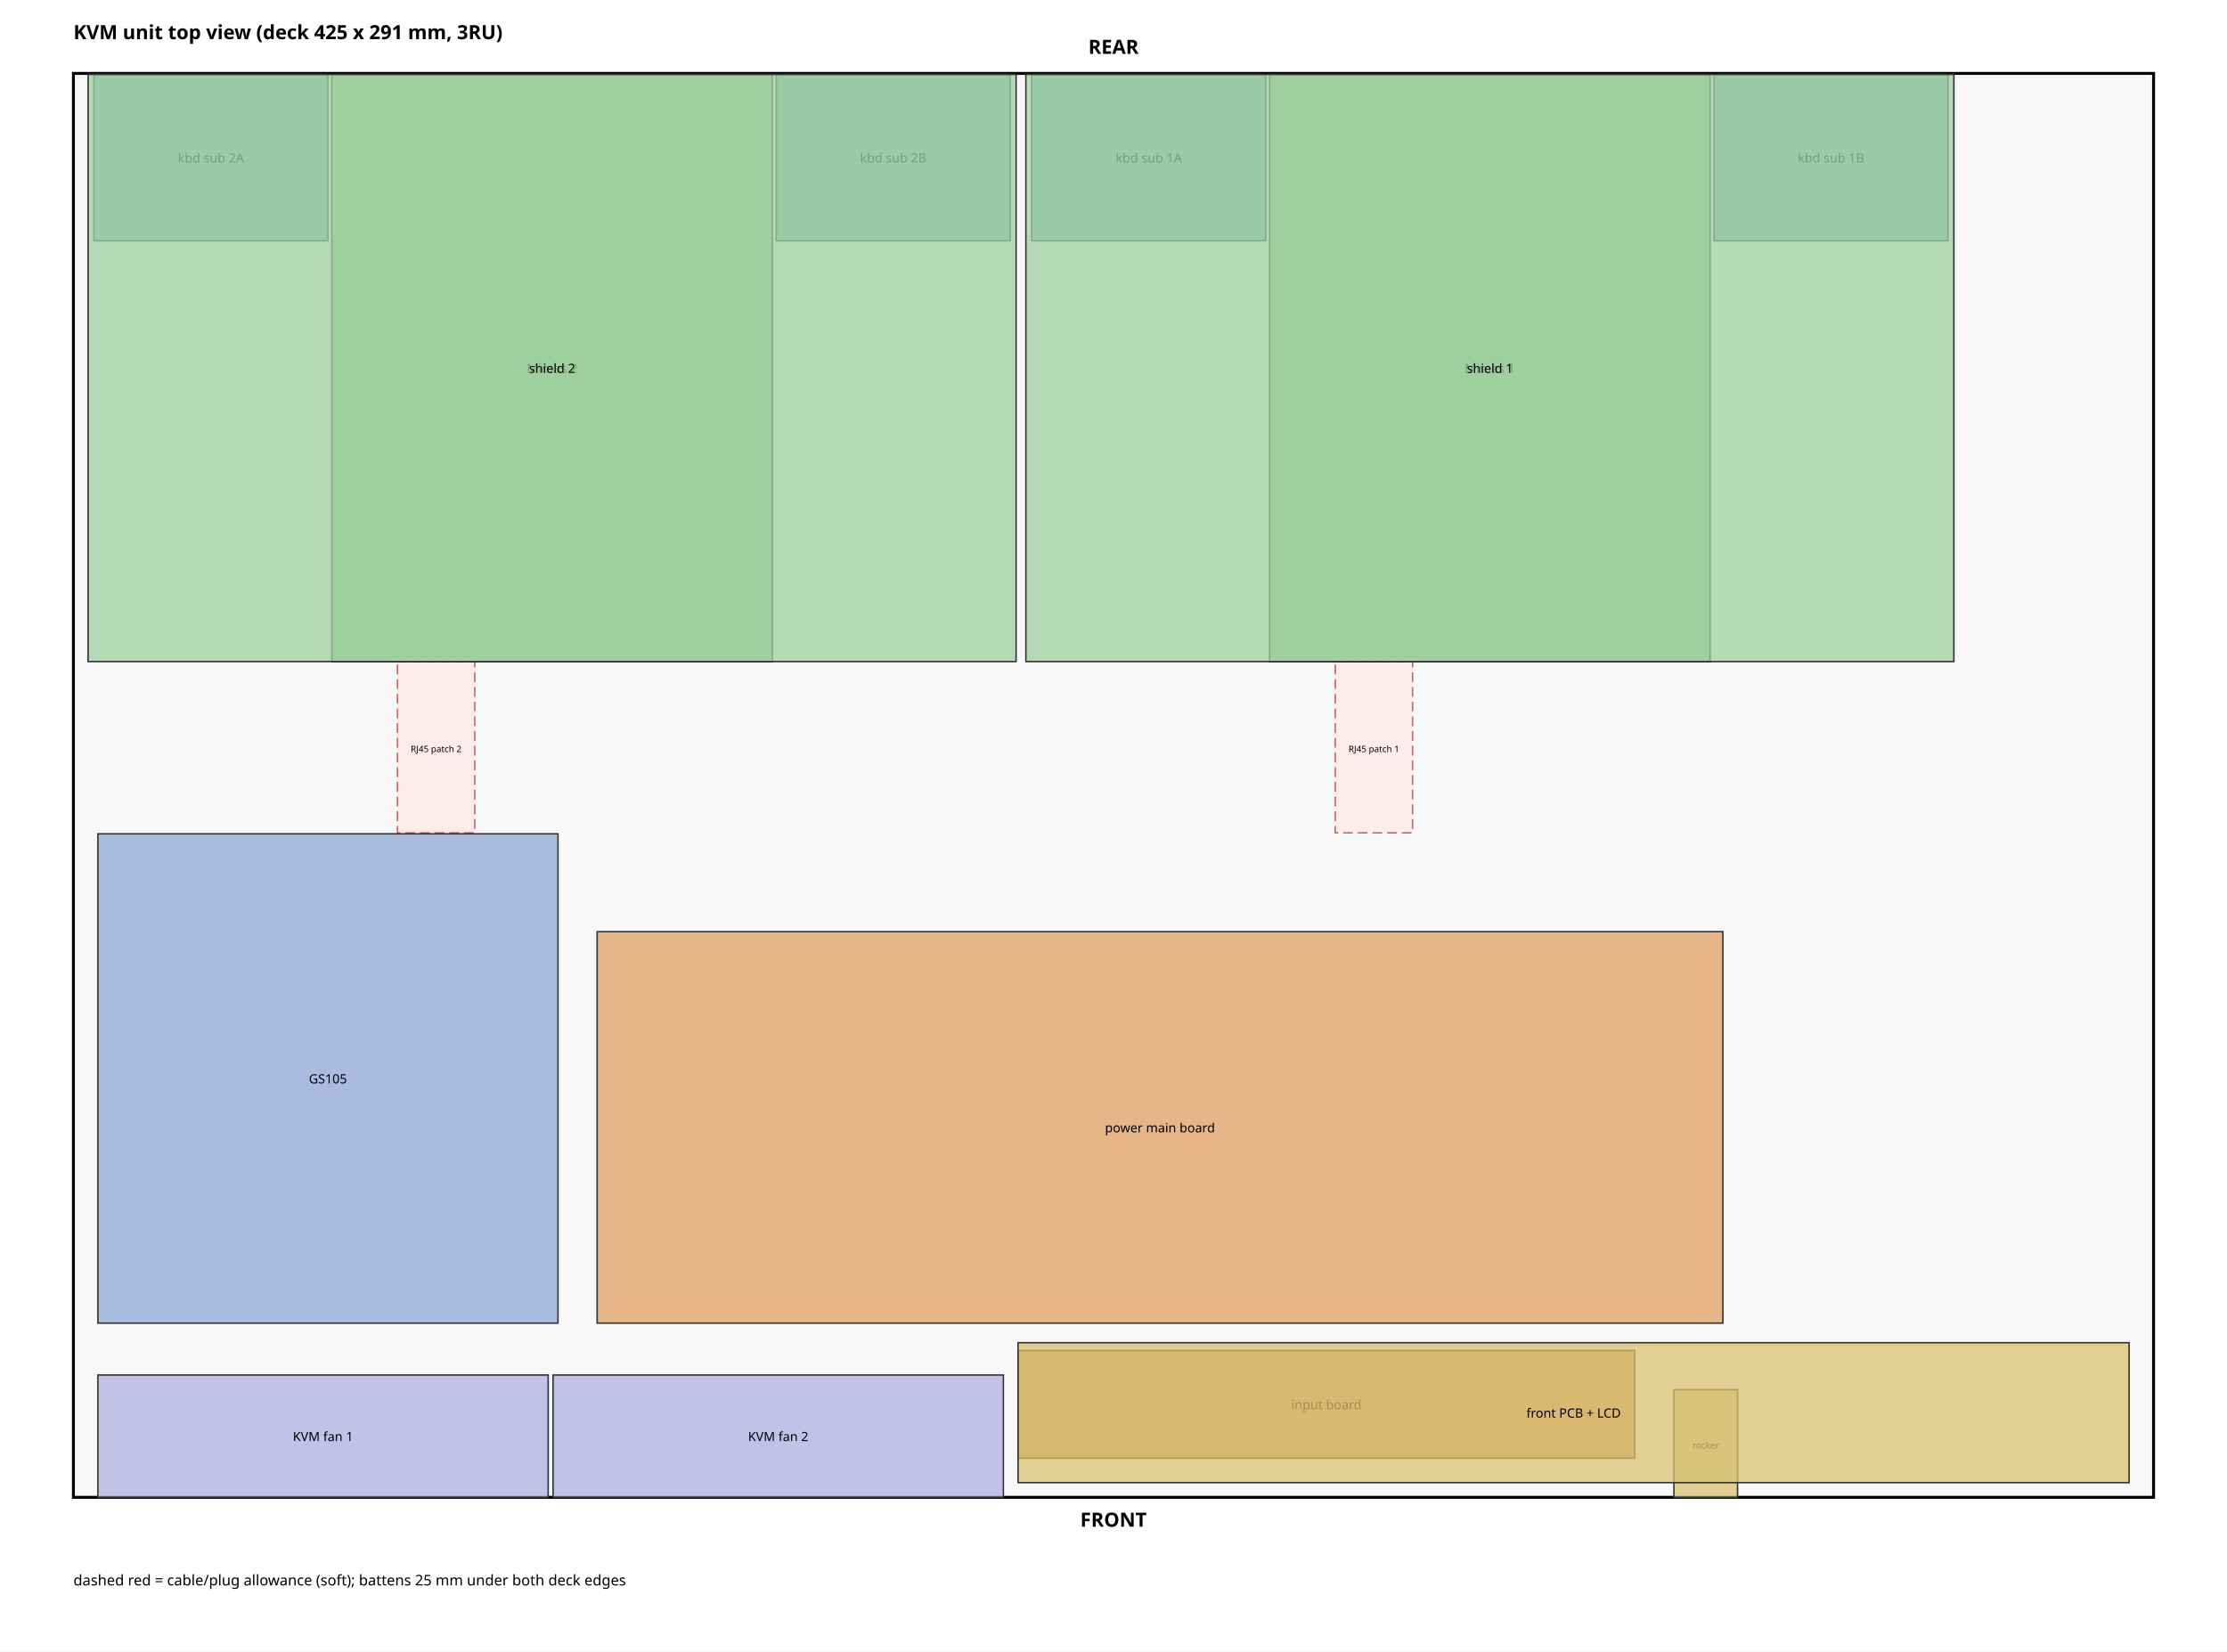
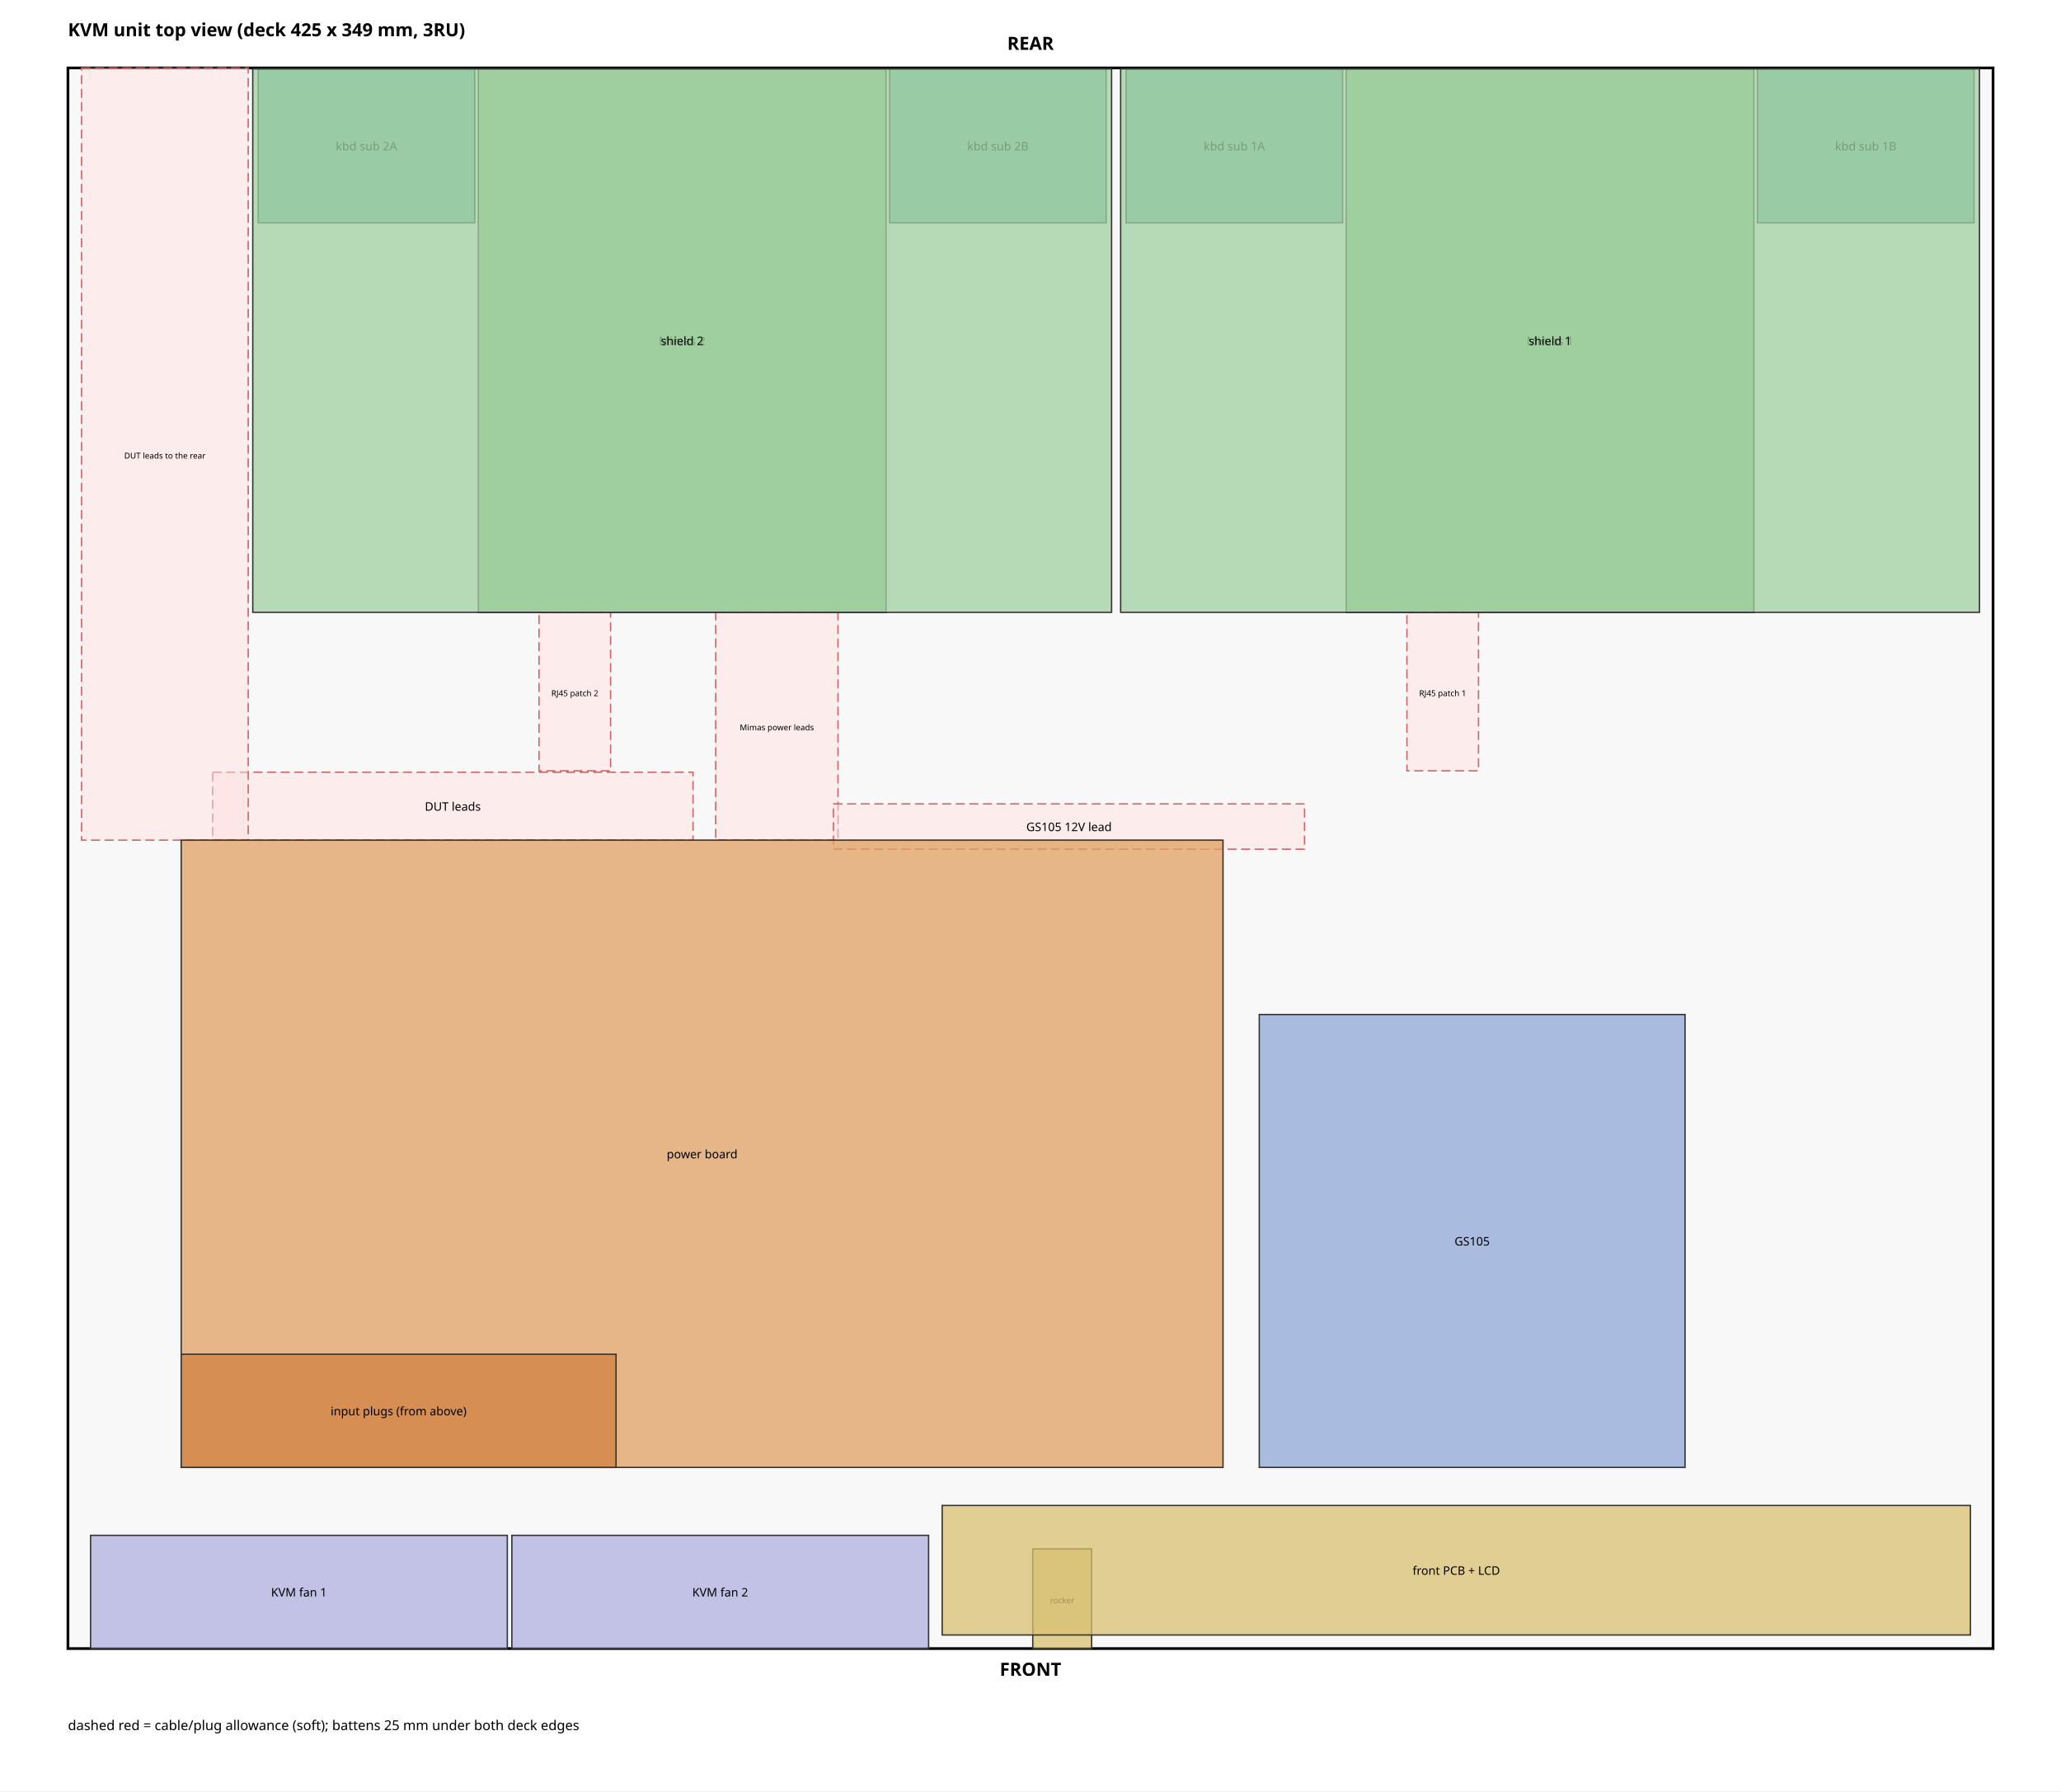
- <svg xmlns="http://www.w3.org/2000/svg" width="455.000mm" height="337.500mm" viewBox="0 0 455.000 337.500" version="1.1">
-   <rect x="0" y="0" width="455" height="337.5" style="fill:#ffffff" />
-   <rect x="15" y="15" width="425" height="291" style="fill:#f8f8f8;fill-opacity:1.0;stroke:#000;stroke-width:0.6" />
-   <rect x="272.8" y="135.2" width="15.8" height="35" style="fill:#ffe0e0;fill-opacity:0.5;stroke:#c66;stroke-width:0.3;stroke-dasharray:2,1" />
-   <text x="280.7" y="153.7" style="font-family:sans-serif;font-size:1.8px;fill:#000;text-anchor:middle;font-weight:normal">RJ45 patch 1</text>
-   <rect x="81.2" y="135.2" width="15.8" height="35" style="fill:#ffe0e0;fill-opacity:0.5;stroke:#c66;stroke-width:0.3;stroke-dasharray:2,1" />
-   <text x="89.1" y="153.7" style="font-family:sans-serif;font-size:1.8px;fill:#000;text-anchor:middle;font-weight:normal">RJ45 patch 2</text>
-   <rect x="208" y="276" width="126" height="22" style="fill:#d08040;fill-opacity:0.75;stroke:#333;stroke-width:0.3" />
-   <text x="271" y="288" style="font-family:sans-serif;font-size:2.6px;fill:#000;text-anchor:middle;font-weight:normal">input board</text>
-   <rect x="20" y="170.4" width="94" height="100" style="fill:#8fa8d8;fill-opacity:0.75;stroke:#333;stroke-width:0.3" />
-   <text x="67" y="221.4" style="font-family:sans-serif;font-size:2.6px;fill:#000;text-anchor:middle;font-weight:normal">GS105</text>
-   <rect x="259.4" y="15.2" width="90" height="120" style="fill:#7fbf7f;fill-opacity:0.75;stroke:#333;stroke-width:0.3" />
-   <text x="304.4" y="76.2" style="font-family:sans-serif;font-size:2.6px;fill:#000;text-anchor:middle;font-weight:normal">Mimas 1</text>
-   <rect x="210.8" y="15.2" width="47.8" height="34" style="fill:#5faf9f;fill-opacity:0.75;stroke:#333;stroke-width:0.3" />
-   <text x="234.7" y="33.2" style="font-family:sans-serif;font-size:2.6px;fill:#000;text-anchor:middle;font-weight:normal">kbd sub 1A</text>
-   <rect x="350.2" y="15.2" width="47.8" height="34" style="fill:#5faf9f;fill-opacity:0.75;stroke:#333;stroke-width:0.3" />
-   <text x="374.1" y="33.2" style="font-family:sans-serif;font-size:2.6px;fill:#000;text-anchor:middle;font-weight:normal">kbd sub 1B</text>
-   <rect x="67.8" y="15.2" width="90" height="120" style="fill:#7fbf7f;fill-opacity:0.75;stroke:#333;stroke-width:0.3" />
-   <text x="112.8" y="76.2" style="font-family:sans-serif;font-size:2.6px;fill:#000;text-anchor:middle;font-weight:normal">Mimas 2</text>
-   <rect x="19.2" y="15.2" width="47.8" height="34" style="fill:#5faf9f;fill-opacity:0.75;stroke:#333;stroke-width:0.3" />
-   <text x="43.1" y="33.2" style="font-family:sans-serif;font-size:2.6px;fill:#000;text-anchor:middle;font-weight:normal">kbd sub 2A</text>
-   <rect x="158.6" y="15.2" width="47.8" height="34" style="fill:#5faf9f;fill-opacity:0.75;stroke:#333;stroke-width:0.3" />
-   <text x="182.5" y="33.2" style="font-family:sans-serif;font-size:2.6px;fill:#000;text-anchor:middle;font-weight:normal">kbd sub 2B</text>
-   <rect x="122" y="190.4" width="230" height="80" style="fill:#e0a060;fill-opacity:0.75;stroke:#333;stroke-width:0.3" />
-   <text x="237" y="231.4" style="font-family:sans-serif;font-size:2.6px;fill:#000;text-anchor:middle;font-weight:normal">power main board</text>
-   <rect x="20" y="281" width="92" height="25" style="fill:#b0b0e0;fill-opacity:0.75;stroke:#333;stroke-width:0.3" />
-   <text x="66" y="294.5" style="font-family:sans-serif;font-size:2.6px;fill:#000;text-anchor:middle;font-weight:normal">KVM fan 1</text>
-   <rect x="113" y="281" width="92" height="25" style="fill:#b0b0e0;fill-opacity:0.75;stroke:#333;stroke-width:0.3" />
-   <text x="159" y="294.5" style="font-family:sans-serif;font-size:2.6px;fill:#000;text-anchor:middle;font-weight:normal">KVM fan 2</text>
-   <rect x="342" y="284" width="13" height="22" style="fill:#d8c070;fill-opacity:0.75;stroke:#333;stroke-width:0.3" />
-   <text x="348.5" y="296" style="font-family:sans-serif;font-size:1.8px;fill:#000;text-anchor:middle;font-weight:normal">rocker</text>
-   <rect x="209.6" y="15.2" width="189.6" height="120" style="fill:#a0d0a0;fill-opacity:0.75;stroke:#333;stroke-width:0.3" />
-   <text x="304.4" y="76.2" style="font-family:sans-serif;font-size:2.6px;fill:#000;text-anchor:middle;font-weight:normal">shield 1</text>
-   <rect x="18" y="15.2" width="189.6" height="120" style="fill:#a0d0a0;fill-opacity:0.75;stroke:#333;stroke-width:0.3" />
-   <text x="112.8" y="76.2" style="font-family:sans-serif;font-size:2.6px;fill:#000;text-anchor:middle;font-weight:normal">shield 2</text>
-   <rect x="208" y="274.4" width="227" height="28.6" style="fill:#d8c070;fill-opacity:0.75;stroke:#333;stroke-width:0.3" />
-   <text x="321.5" y="289.7" style="font-family:sans-serif;font-size:2.6px;fill:#000;text-anchor:middle;font-weight:normal">front PCB + LCD</text>
-   <text x="227.5" y="312" style="font-family:sans-serif;font-size:4px;fill:#000;text-anchor:middle;font-weight:bold">FRONT</text>
+ <svg xmlns="http://www.w3.org/2000/svg" width="455.000mm" height="395.500mm" viewBox="0 0 455.000 395.500" version="1.1">
+   <rect x="0" y="0" width="455" height="395.5" style="fill:#ffffff" />
+   <rect x="15" y="15" width="425" height="349" style="fill:#f8f8f8;fill-opacity:1.0;stroke:#000;stroke-width:0.6" />
+   <rect x="310.6" y="135.2" width="15.8" height="35" style="fill:#ffe0e0;fill-opacity:0.5;stroke:#c66;stroke-width:0.3;stroke-dasharray:2,1" />
+   <text x="318.5" y="153.7" style="font-family:sans-serif;font-size:1.8px;fill:#000;text-anchor:middle;font-weight:normal">RJ45 patch 1</text>
+   <rect x="119" y="135.2" width="15.8" height="35" style="fill:#ffe0e0;fill-opacity:0.5;stroke:#c66;stroke-width:0.3;stroke-dasharray:2,1" />
+   <text x="126.9" y="153.7" style="font-family:sans-serif;font-size:1.8px;fill:#000;text-anchor:middle;font-weight:normal">RJ45 patch 2</text>
+   <rect x="46.95" y="170.5" width="106.05" height="15" style="fill:#ffe0e0;fill-opacity:0.5;stroke:#c66;stroke-width:0.3;stroke-dasharray:2,1" />
+   <text x="99.975" y="179" style="font-family:sans-serif;font-size:2.6px;fill:#000;text-anchor:middle;font-weight:normal">DUT leads</text>
+   <rect x="18" y="15" width="36.8" height="170.5" style="fill:#ffe0e0;fill-opacity:0.5;stroke:#c66;stroke-width:0.3;stroke-dasharray:2,1" />
+   <text x="36.4" y="101.25" style="font-family:sans-serif;font-size:1.8px;fill:#000;text-anchor:middle;font-weight:normal">DUT leads to the rear</text>
+   <rect x="158" y="135" width="27" height="50.5" style="fill:#ffe0e0;fill-opacity:0.5;stroke:#c66;stroke-width:0.3;stroke-dasharray:2,1" />
+   <text x="171.5" y="161.25" style="font-family:sans-serif;font-size:1.8px;fill:#000;text-anchor:middle;font-weight:normal">Mimas power leads</text>
+   <rect x="184" y="177.5" width="104" height="10" style="fill:#ffe0e0;fill-opacity:0.5;stroke:#c66;stroke-width:0.3;stroke-dasharray:2,1" />
+   <text x="236" y="183.5" style="font-family:sans-serif;font-size:2.6px;fill:#000;text-anchor:middle;font-weight:normal">GS105 12V lead</text>
+   <rect x="278" y="224" width="94" height="100" style="fill:#8fa8d8;fill-opacity:0.75;stroke:#333;stroke-width:0.3" />
+   <text x="325" y="275" style="font-family:sans-serif;font-size:2.6px;fill:#000;text-anchor:middle;font-weight:normal">GS105</text>
+   <rect x="297.2" y="15.2" width="90" height="120" style="fill:#7fbf7f;fill-opacity:0.75;stroke:#333;stroke-width:0.3" />
+   <text x="342.2" y="76.2" style="font-family:sans-serif;font-size:2.6px;fill:#000;text-anchor:middle;font-weight:normal">Mimas 1</text>
+   <rect x="248.6" y="15.2" width="47.8" height="34" style="fill:#5faf9f;fill-opacity:0.75;stroke:#333;stroke-width:0.3" />
+   <text x="272.5" y="33.2" style="font-family:sans-serif;font-size:2.6px;fill:#000;text-anchor:middle;font-weight:normal">kbd sub 1A</text>
+   <rect x="388" y="15.2" width="47.8" height="34" style="fill:#5faf9f;fill-opacity:0.75;stroke:#333;stroke-width:0.3" />
+   <text x="411.9" y="33.2" style="font-family:sans-serif;font-size:2.6px;fill:#000;text-anchor:middle;font-weight:normal">kbd sub 1B</text>
+   <rect x="105.6" y="15.2" width="90" height="120" style="fill:#7fbf7f;fill-opacity:0.75;stroke:#333;stroke-width:0.3" />
+   <text x="150.6" y="76.2" style="font-family:sans-serif;font-size:2.6px;fill:#000;text-anchor:middle;font-weight:normal">Mimas 2</text>
+   <rect x="57" y="15.2" width="47.8" height="34" style="fill:#5faf9f;fill-opacity:0.75;stroke:#333;stroke-width:0.3" />
+   <text x="80.9" y="33.2" style="font-family:sans-serif;font-size:2.6px;fill:#000;text-anchor:middle;font-weight:normal">kbd sub 2A</text>
+   <rect x="196.4" y="15.2" width="47.8" height="34" style="fill:#5faf9f;fill-opacity:0.75;stroke:#333;stroke-width:0.3" />
+   <text x="220.3" y="33.2" style="font-family:sans-serif;font-size:2.6px;fill:#000;text-anchor:middle;font-weight:normal">kbd sub 2B</text>
+   <rect x="40" y="185.5" width="230" height="138.5" style="fill:#e0a060;fill-opacity:0.75;stroke:#333;stroke-width:0.3" />
+   <text x="155" y="255.75" style="font-family:sans-serif;font-size:2.6px;fill:#000;text-anchor:middle;font-weight:normal">power board</text>
+   <rect x="40" y="299" width="96" height="25" style="fill:#d08040;fill-opacity:0.75;stroke:#333;stroke-width:0.3" />
+   <text x="88" y="312.5" style="font-family:sans-serif;font-size:2.6px;fill:#000;text-anchor:middle;font-weight:normal">input plugs (from above)</text>
+   <rect x="20" y="339" width="92" height="25" style="fill:#b0b0e0;fill-opacity:0.75;stroke:#333;stroke-width:0.3" />
+   <text x="66" y="352.5" style="font-family:sans-serif;font-size:2.6px;fill:#000;text-anchor:middle;font-weight:normal">KVM fan 1</text>
+   <rect x="113" y="339" width="92" height="25" style="fill:#b0b0e0;fill-opacity:0.75;stroke:#333;stroke-width:0.3" />
+   <text x="159" y="352.5" style="font-family:sans-serif;font-size:2.6px;fill:#000;text-anchor:middle;font-weight:normal">KVM fan 2</text>
+   <rect x="247.4" y="15.2" width="189.6" height="120" style="fill:#a0d0a0;fill-opacity:0.75;stroke:#333;stroke-width:0.3" />
+   <text x="342.2" y="76.2" style="font-family:sans-serif;font-size:2.6px;fill:#000;text-anchor:middle;font-weight:normal">shield 1</text>
+   <rect x="55.8" y="15.2" width="189.6" height="120" style="fill:#a0d0a0;fill-opacity:0.75;stroke:#333;stroke-width:0.3" />
+   <text x="150.6" y="76.2" style="font-family:sans-serif;font-size:2.6px;fill:#000;text-anchor:middle;font-weight:normal">shield 2</text>
+   <rect x="228" y="342" width="13" height="22" style="fill:#d8c070;fill-opacity:0.75;stroke:#333;stroke-width:0.3" />
+   <text x="234.5" y="354" style="font-family:sans-serif;font-size:1.8px;fill:#000;text-anchor:middle;font-weight:normal">rocker</text>
+   <rect x="208" y="332.4" width="227" height="28.6" style="fill:#d8c070;fill-opacity:0.75;stroke:#333;stroke-width:0.3" />
+   <text x="321.5" y="347.7" style="font-family:sans-serif;font-size:2.6px;fill:#000;text-anchor:middle;font-weight:normal">front PCB + LCD</text>
+   <text x="227.5" y="370" style="font-family:sans-serif;font-size:4px;fill:#000;text-anchor:middle;font-weight:bold">FRONT</text>
  <text x="227.5" y="11" style="font-family:sans-serif;font-size:4px;fill:#000;text-anchor:middle;font-weight:bold">REAR</text>
-   <text x="15" y="8" style="font-family:sans-serif;font-size:4px;fill:#000;text-anchor:start;font-weight:bold">KVM unit top view (deck 425 x 291 mm, 3RU)</text>
-   <text x="15" y="324" style="font-family:sans-serif;font-size:3px;fill:#000;text-anchor:start;font-weight:normal">dashed red = cable/plug allowance (soft); battens 25 mm under both deck edges</text>
+   <text x="15" y="8" style="font-family:sans-serif;font-size:4px;fill:#000;text-anchor:start;font-weight:bold">KVM unit top view (deck 425 x 349 mm, 3RU)</text>
+   <text x="15" y="382" style="font-family:sans-serif;font-size:3px;fill:#000;text-anchor:start;font-weight:normal">dashed red = cable/plug allowance (soft); battens 25 mm under both deck edges</text>
</svg>
